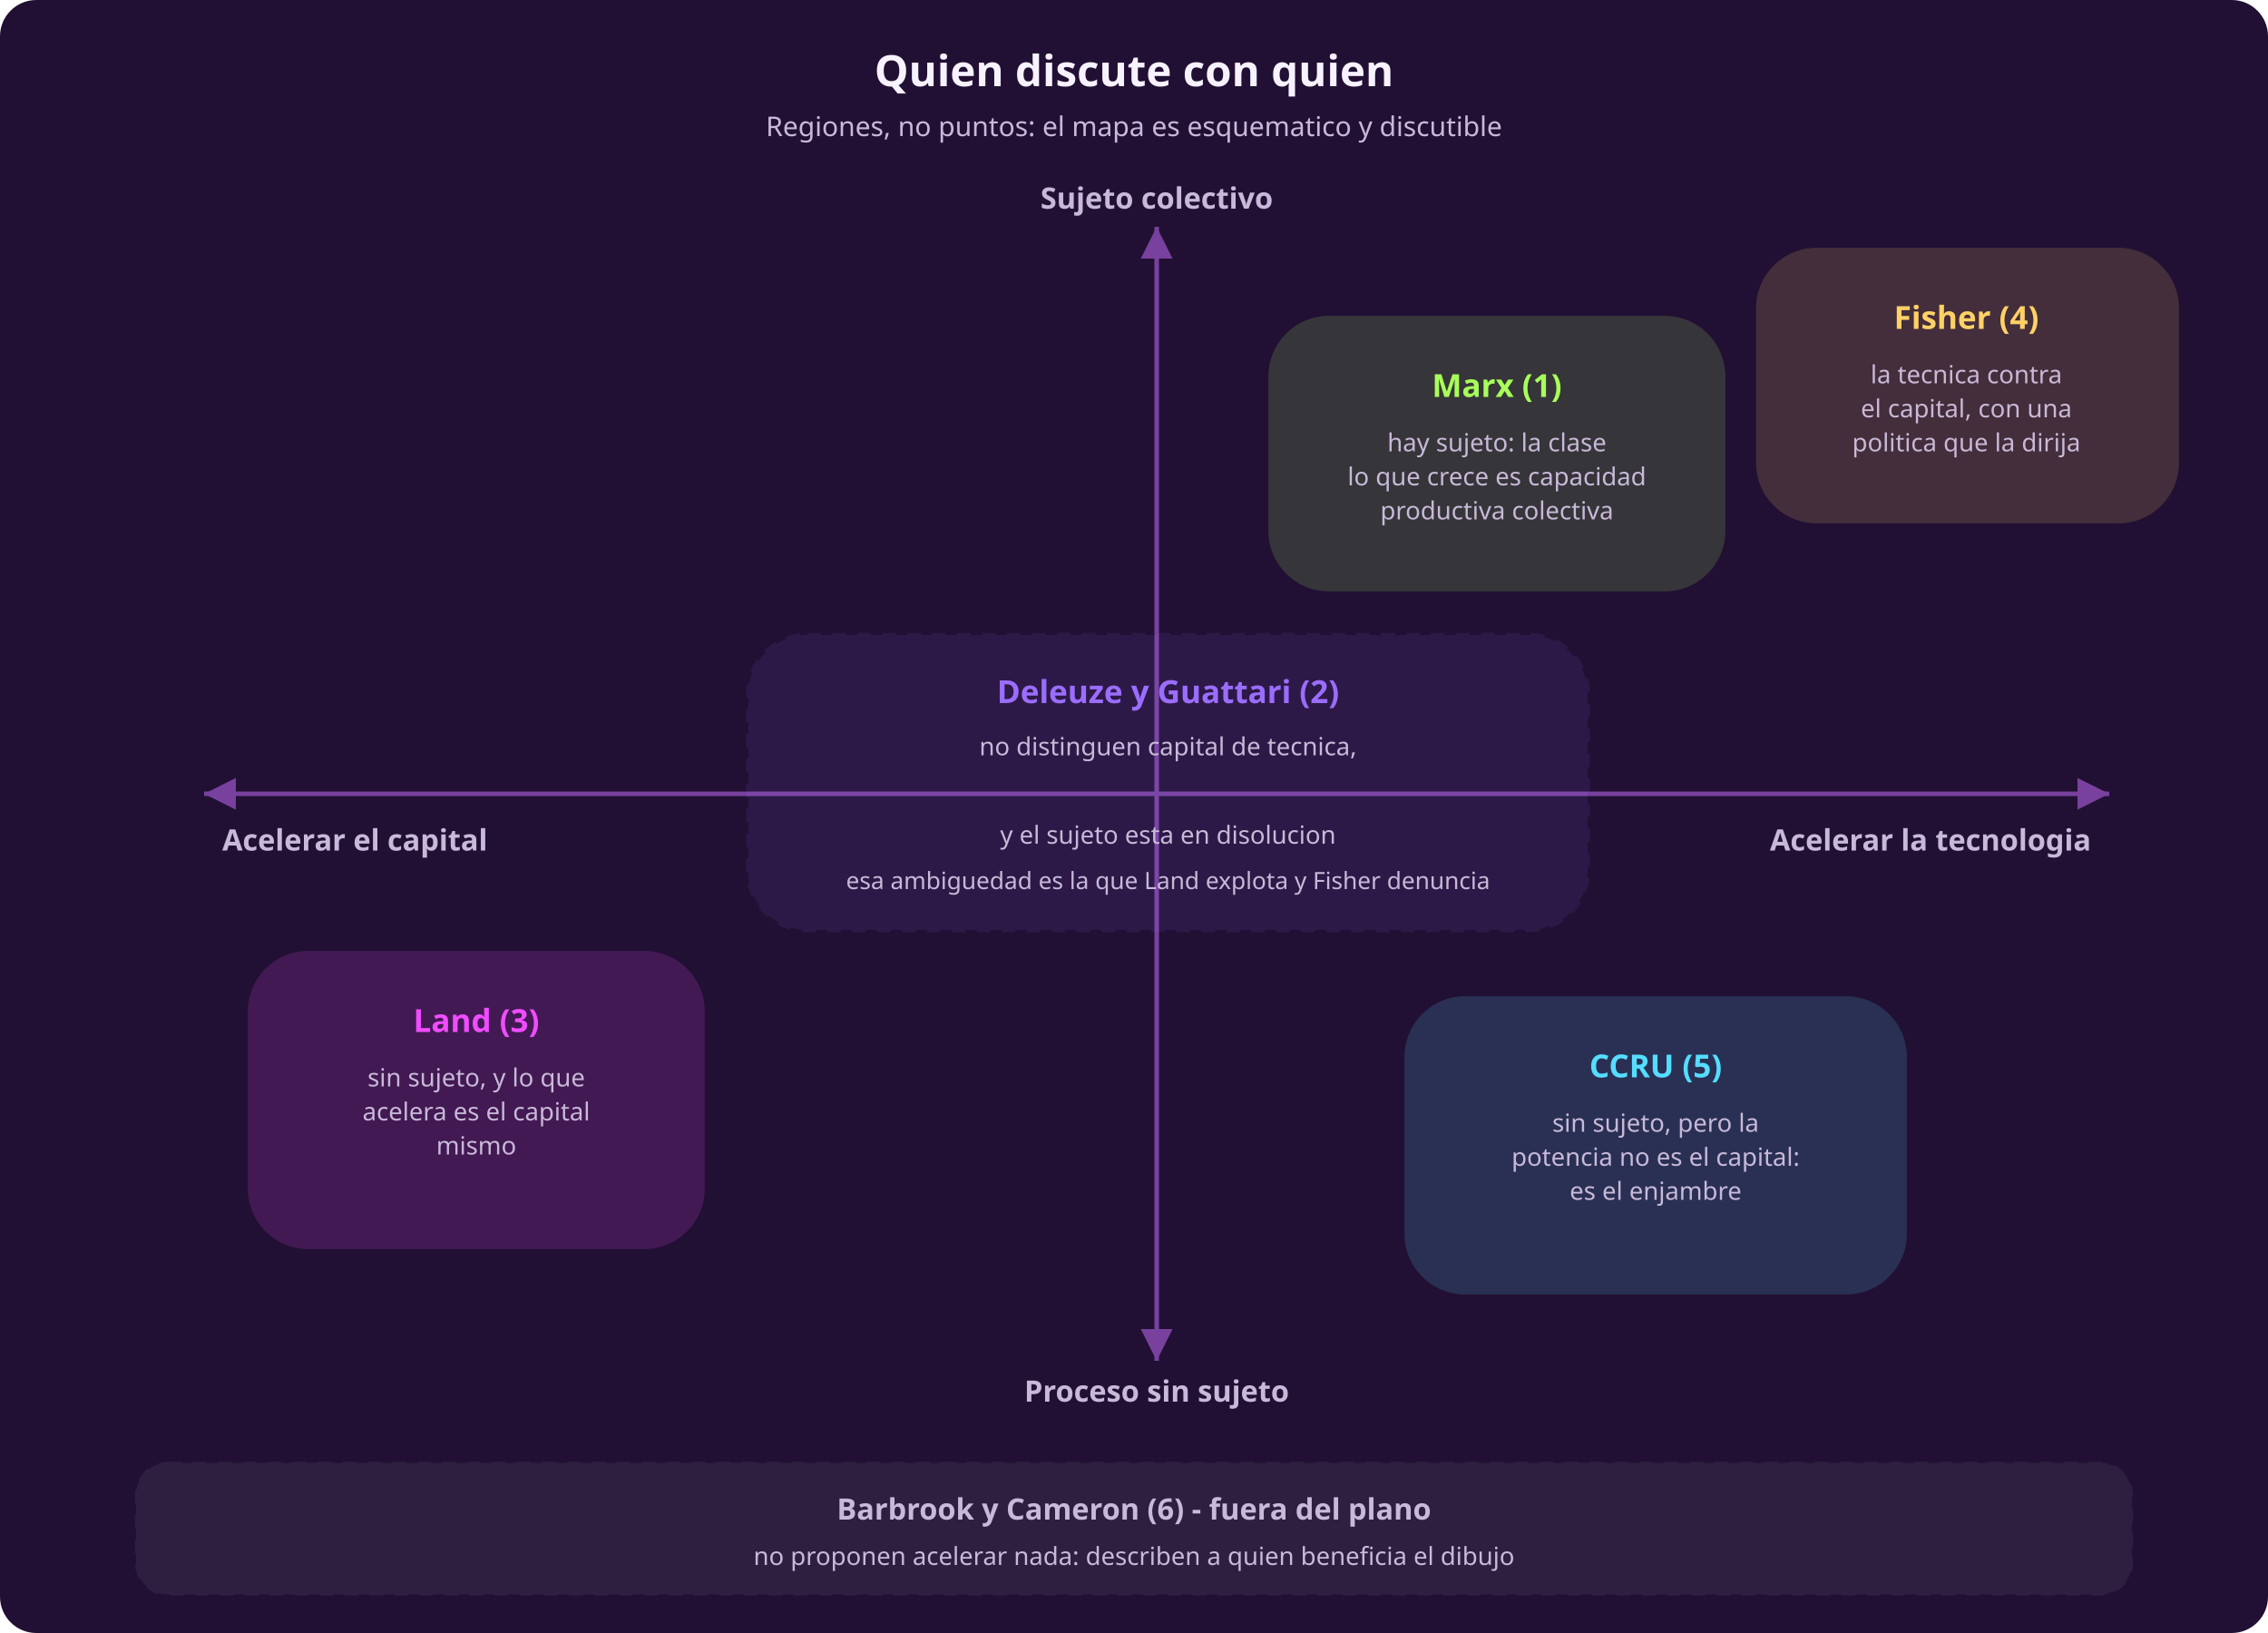
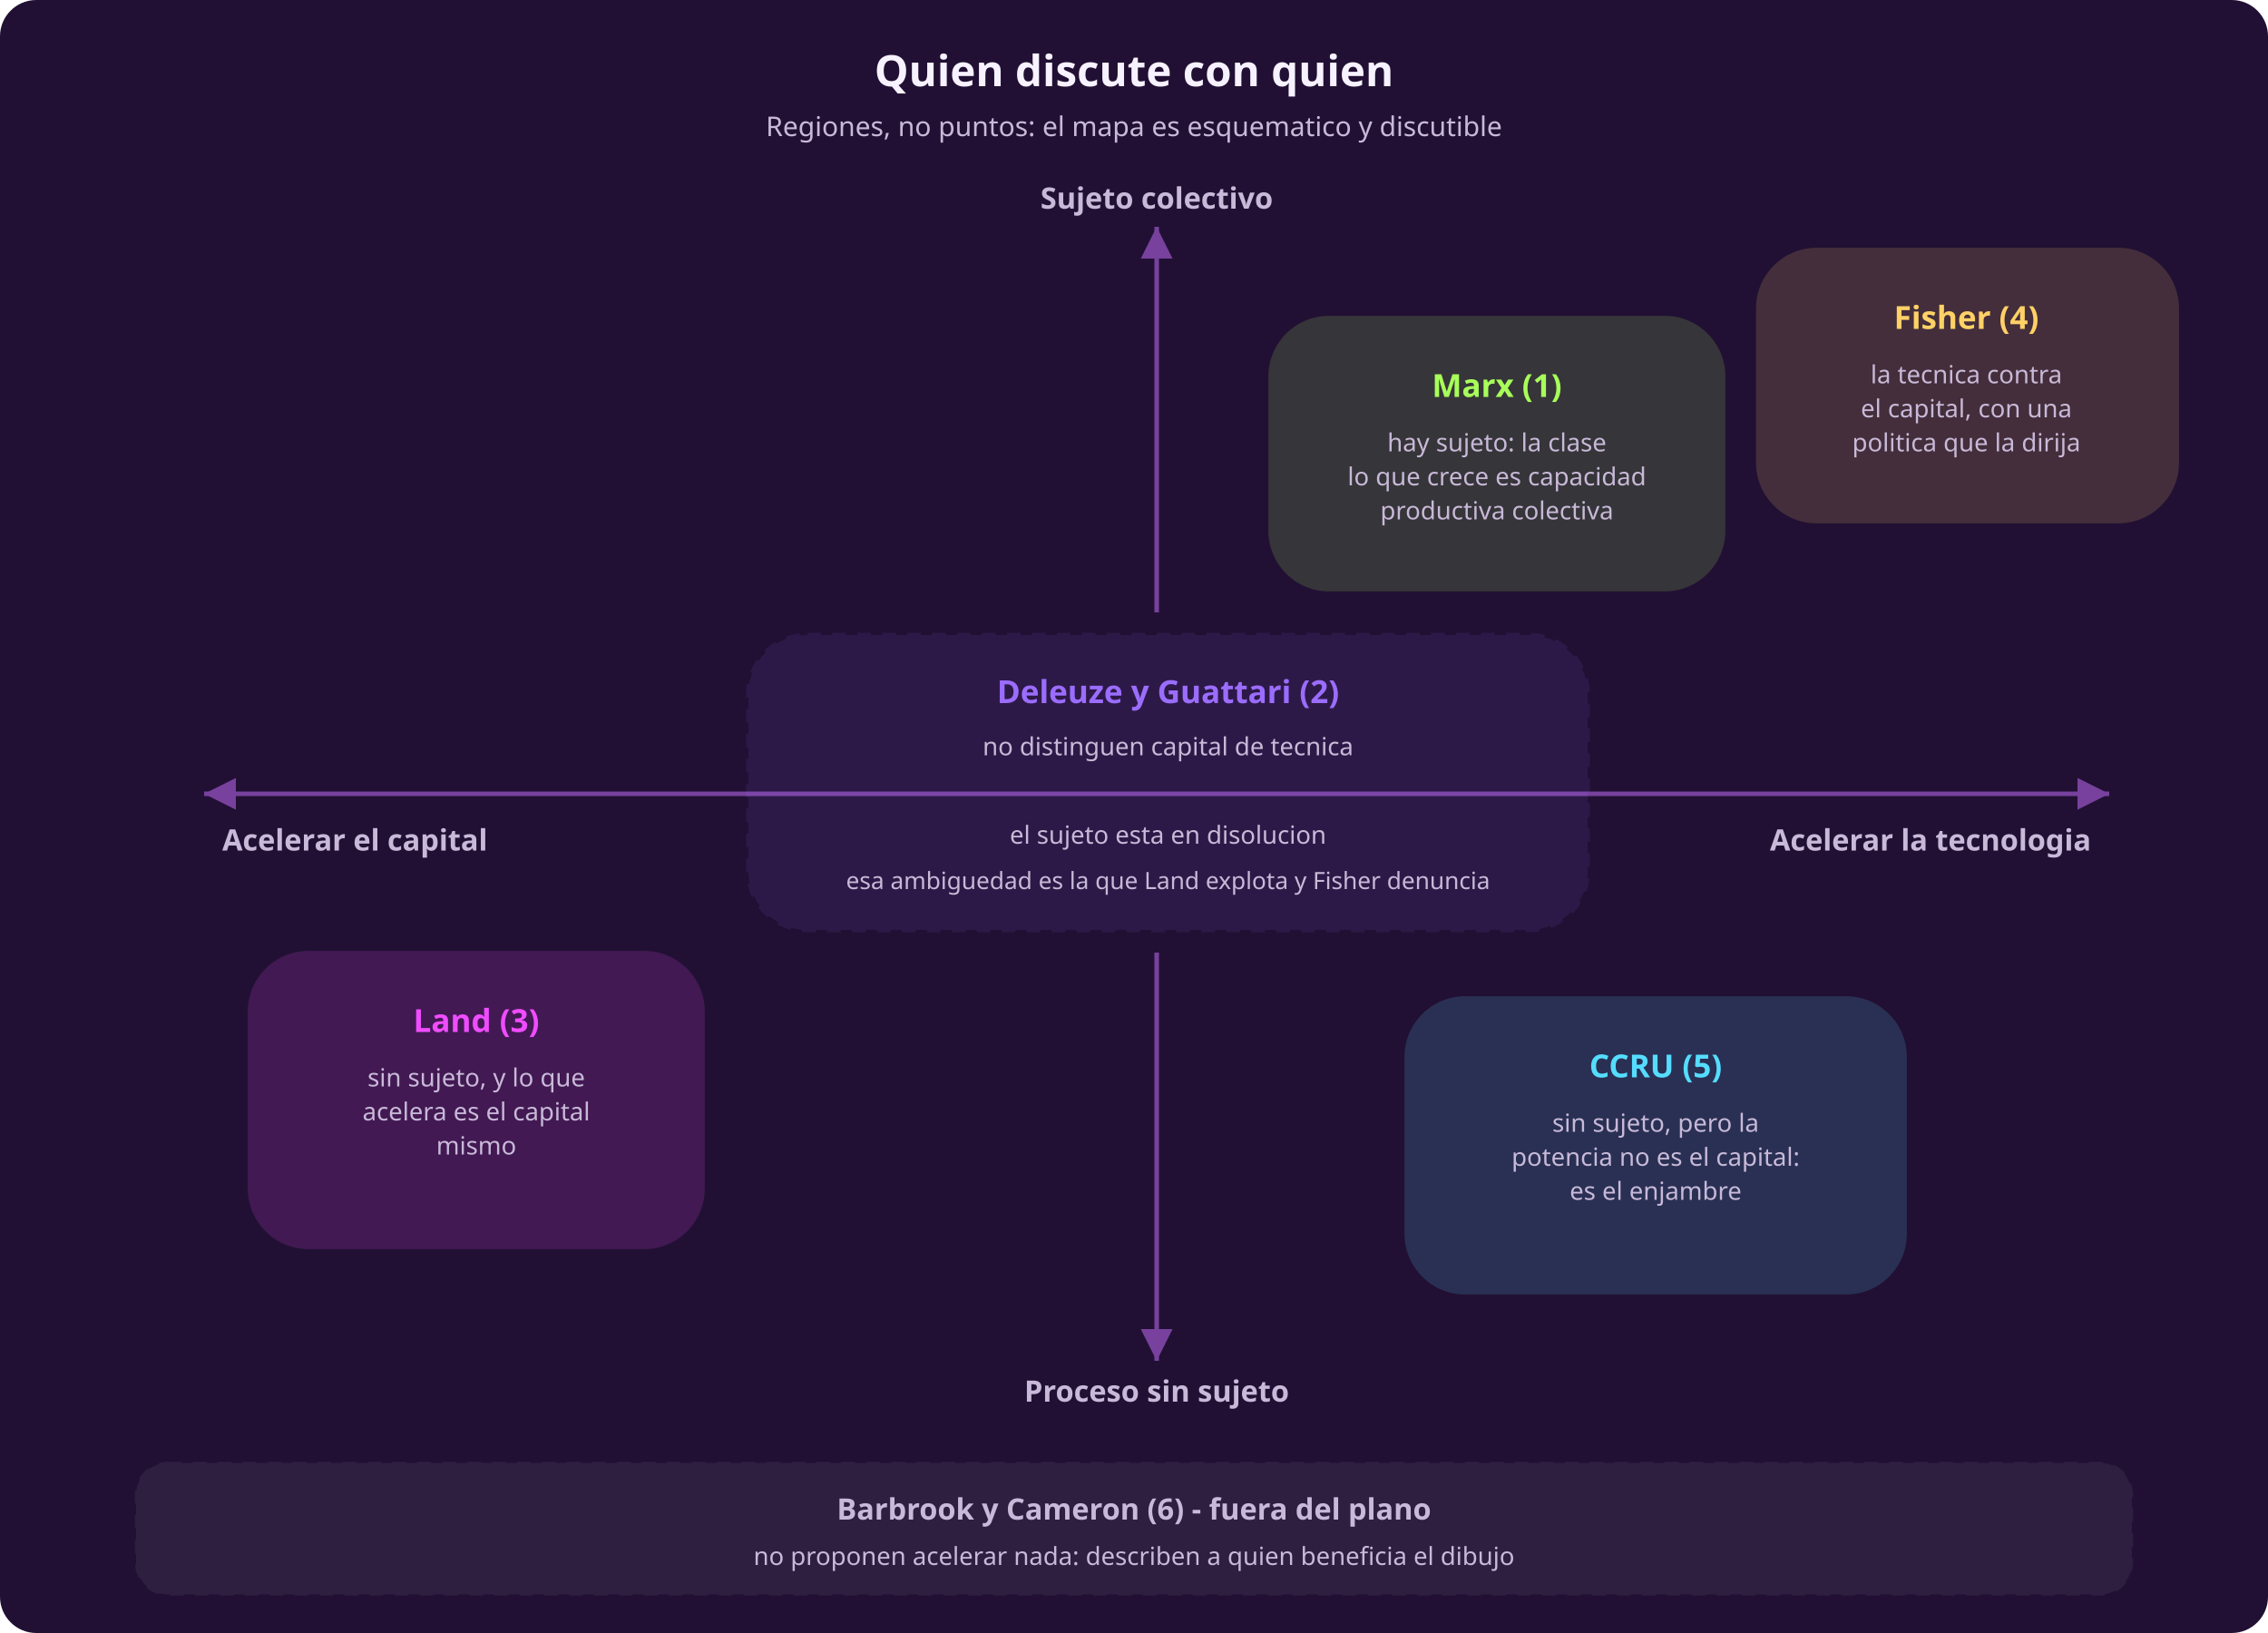
<svg xmlns="http://www.w3.org/2000/svg" width="1000" height="720" viewBox="0 0 1000 720" role="img" aria-label="Cuadrante esquematico de las seis lecturas del modulo en dos ejes: acelerar el capital contra acelerar la tecnologia, y sujeto colectivo contra proceso sin sujeto. Deleuze y Guattari se dibujan como region ancha que cruza el eje, y Barbrook y Cameron quedan fuera del plano.">
  <rect x="0" y="0" width="1000" height="720" rx="16" fill="#211033" />
  <text x="500" y="38" fill="#f7f2ff" font-family="system-ui, sans-serif" font-size="19" font-weight="600" text-anchor="middle">Quien discute con quien</text>
  <text x="500" y="60" fill="#c8b9d8" font-family="system-ui, sans-serif" font-size="12" text-anchor="middle">Regiones, no puntos: el mapa es esquematico y discutible</text>
  <line x1="90" y1="350" x2="930" y2="350" stroke="#78419e" stroke-width="2" />
-   <line x1="510" y1="100" x2="510" y2="600" stroke="#78419e" stroke-width="2" />
+   <line x1="510" y1="100" x2="510" y2="270" stroke="#78419e" stroke-width="2" />
+   <line x1="510" y1="420" x2="510" y2="600" stroke="#78419e" stroke-width="2" />
  <polygon points="930,350 916,343 916,357" fill="#78419e" />
  <polygon points="90,350 104,343 104,357" fill="#78419e" />
  <polygon points="510,100 503,114 517,114" fill="#78419e" />
  <polygon points="510,600 503,586 517,586" fill="#78419e" />
  <text x="98" y="375" fill="#c8b9d8" font-family="system-ui, sans-serif" font-size="13" font-weight="600" text-anchor="start">Acelerar el capital</text>
  <text x="922" y="375" fill="#c8b9d8" font-family="system-ui, sans-serif" font-size="13" font-weight="600" text-anchor="end">Acelerar la tecnologia</text>
  <text x="510" y="92" fill="#c8b9d8" font-family="system-ui, sans-serif" font-size="13" font-weight="600" text-anchor="middle">Sujeto colectivo</text>
  <text x="510" y="618" fill="#c8b9d8" font-family="system-ui, sans-serif" font-size="13" font-weight="600" text-anchor="middle">Proceso sin sujeto</text>
  <rect x="330" y="280" width="370" height="130" rx="26" fill="#9b6dff" opacity="0.10" stroke="#9b6dff" stroke-width="2" stroke-dasharray="6 5" />
  <text x="515" y="310" fill="#9b6dff" font-family="system-ui, sans-serif" font-size="14" font-weight="600" text-anchor="middle">Deleuze y Guattari (2)</text>
-   <text x="515" y="333" fill="#c8b9d8" font-family="system-ui, sans-serif" font-size="11" text-anchor="middle">no distinguen capital de tecnica,</text>
-   <text x="515" y="372" fill="#c8b9d8" font-family="system-ui, sans-serif" font-size="11" text-anchor="middle">y el sujeto esta en disolucion</text>
+   <text x="515" y="333" fill="#c8b9d8" font-family="system-ui, sans-serif" font-size="11" text-anchor="middle">no distinguen capital de tecnica</text>
+   <text x="515" y="372" fill="#c8b9d8" font-family="system-ui, sans-serif" font-size="11" text-anchor="middle">el sujeto esta en disolucion</text>
  <text x="515" y="392" fill="#c8b9d8" font-family="system-ui, sans-serif" font-size="10.5" text-anchor="middle">esa ambiguedad es la que Land explota y Fisher denuncia</text>
  <rect x="560" y="140" width="200" height="120" rx="26" fill="#a8ff5a" opacity="0.16" stroke="#a8ff5a" stroke-width="1.5" />
  <text x="660" y="175" fill="#a8ff5a" font-family="system-ui, sans-serif" font-size="14" font-weight="600" text-anchor="middle">Marx (1)</text>
  <text x="660" y="199" fill="#c8b9d8" font-family="system-ui, sans-serif" font-size="11" text-anchor="middle">hay sujeto: la clase</text>
  <text x="660" y="214" fill="#c8b9d8" font-family="system-ui, sans-serif" font-size="11" text-anchor="middle">lo que crece es capacidad</text>
  <text x="660" y="229" fill="#c8b9d8" font-family="system-ui, sans-serif" font-size="11" text-anchor="middle">productiva colectiva</text>
  <rect x="775" y="110" width="185" height="120" rx="26" fill="#ffd166" opacity="0.16" stroke="#ffd166" stroke-width="1.5" />
  <text x="867" y="145" fill="#ffd166" font-family="system-ui, sans-serif" font-size="14" font-weight="600" text-anchor="middle">Fisher (4)</text>
  <text x="867" y="169" fill="#c8b9d8" font-family="system-ui, sans-serif" font-size="11" text-anchor="middle">la tecnica contra</text>
  <text x="867" y="184" fill="#c8b9d8" font-family="system-ui, sans-serif" font-size="11" text-anchor="middle">el capital, con una</text>
  <text x="867" y="199" fill="#c8b9d8" font-family="system-ui, sans-serif" font-size="11" text-anchor="middle">politica que la dirija</text>
  <rect x="110" y="420" width="200" height="130" rx="26" fill="#f04cff" opacity="0.16" stroke="#f04cff" stroke-width="1.5" />
  <text x="210" y="455" fill="#f04cff" font-family="system-ui, sans-serif" font-size="14" font-weight="600" text-anchor="middle">Land (3)</text>
  <text x="210" y="479" fill="#c8b9d8" font-family="system-ui, sans-serif" font-size="11" text-anchor="middle">sin sujeto, y lo que</text>
  <text x="210" y="494" fill="#c8b9d8" font-family="system-ui, sans-serif" font-size="11" text-anchor="middle">acelera es el capital</text>
  <text x="210" y="509" fill="#c8b9d8" font-family="system-ui, sans-serif" font-size="11" text-anchor="middle">mismo</text>
  <rect x="620" y="440" width="220" height="130" rx="26" fill="#55ddff" opacity="0.16" stroke="#55ddff" stroke-width="1.5" />
  <text x="730" y="475" fill="#55ddff" font-family="system-ui, sans-serif" font-size="14" font-weight="600" text-anchor="middle">CCRU (5)</text>
  <text x="730" y="499" fill="#c8b9d8" font-family="system-ui, sans-serif" font-size="11" text-anchor="middle">sin sujeto, pero la</text>
  <text x="730" y="514" fill="#c8b9d8" font-family="system-ui, sans-serif" font-size="11" text-anchor="middle">potencia no es el capital:</text>
  <text x="730" y="529" fill="#c8b9d8" font-family="system-ui, sans-serif" font-size="11" text-anchor="middle">es el enjambre</text>
  <rect x="60" y="645" width="880" height="58" rx="14" fill="#c8b9d8" opacity="0.08" stroke="#c8b9d8" stroke-dasharray="6 5" />
  <text x="500" y="670" fill="#c8b9d8" font-family="system-ui, sans-serif" font-size="13" font-weight="600" text-anchor="middle">Barbrook y Cameron (6) - fuera del plano</text>
  <text x="500" y="690" fill="#c8b9d8" font-family="system-ui, sans-serif" font-size="11" text-anchor="middle">no proponen acelerar nada: describen a quien beneficia el dibujo</text>
</svg>
